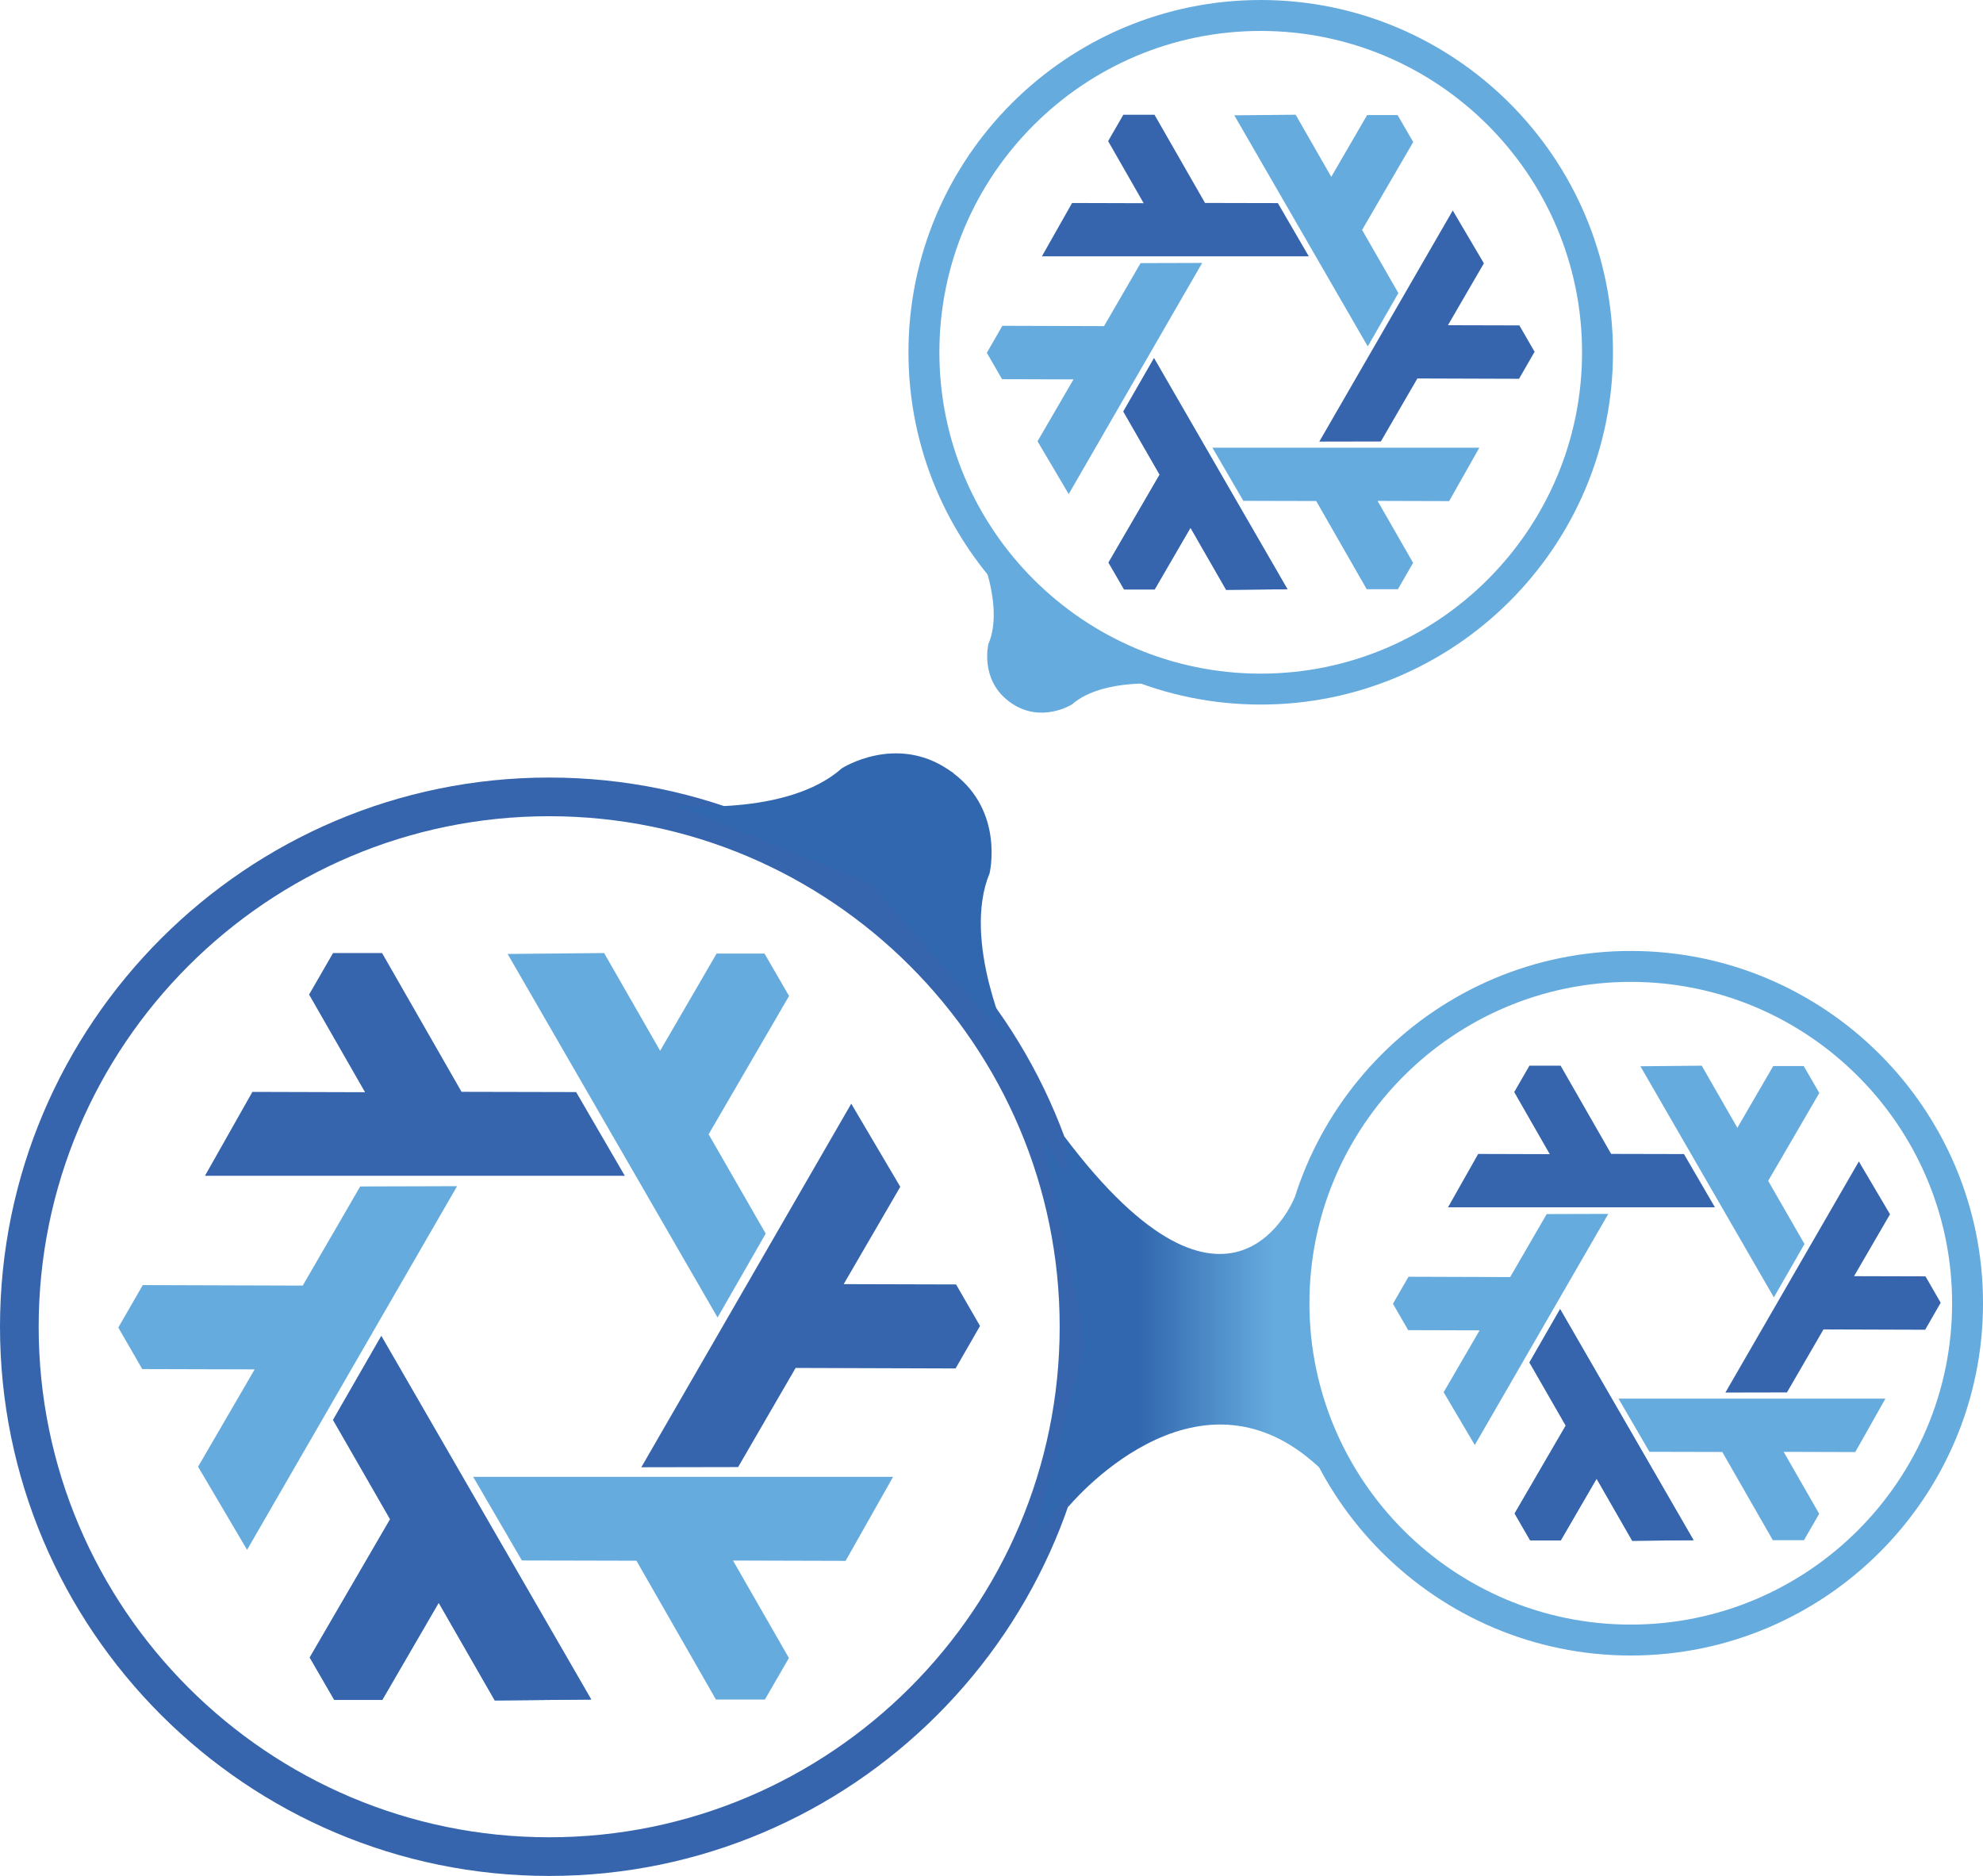
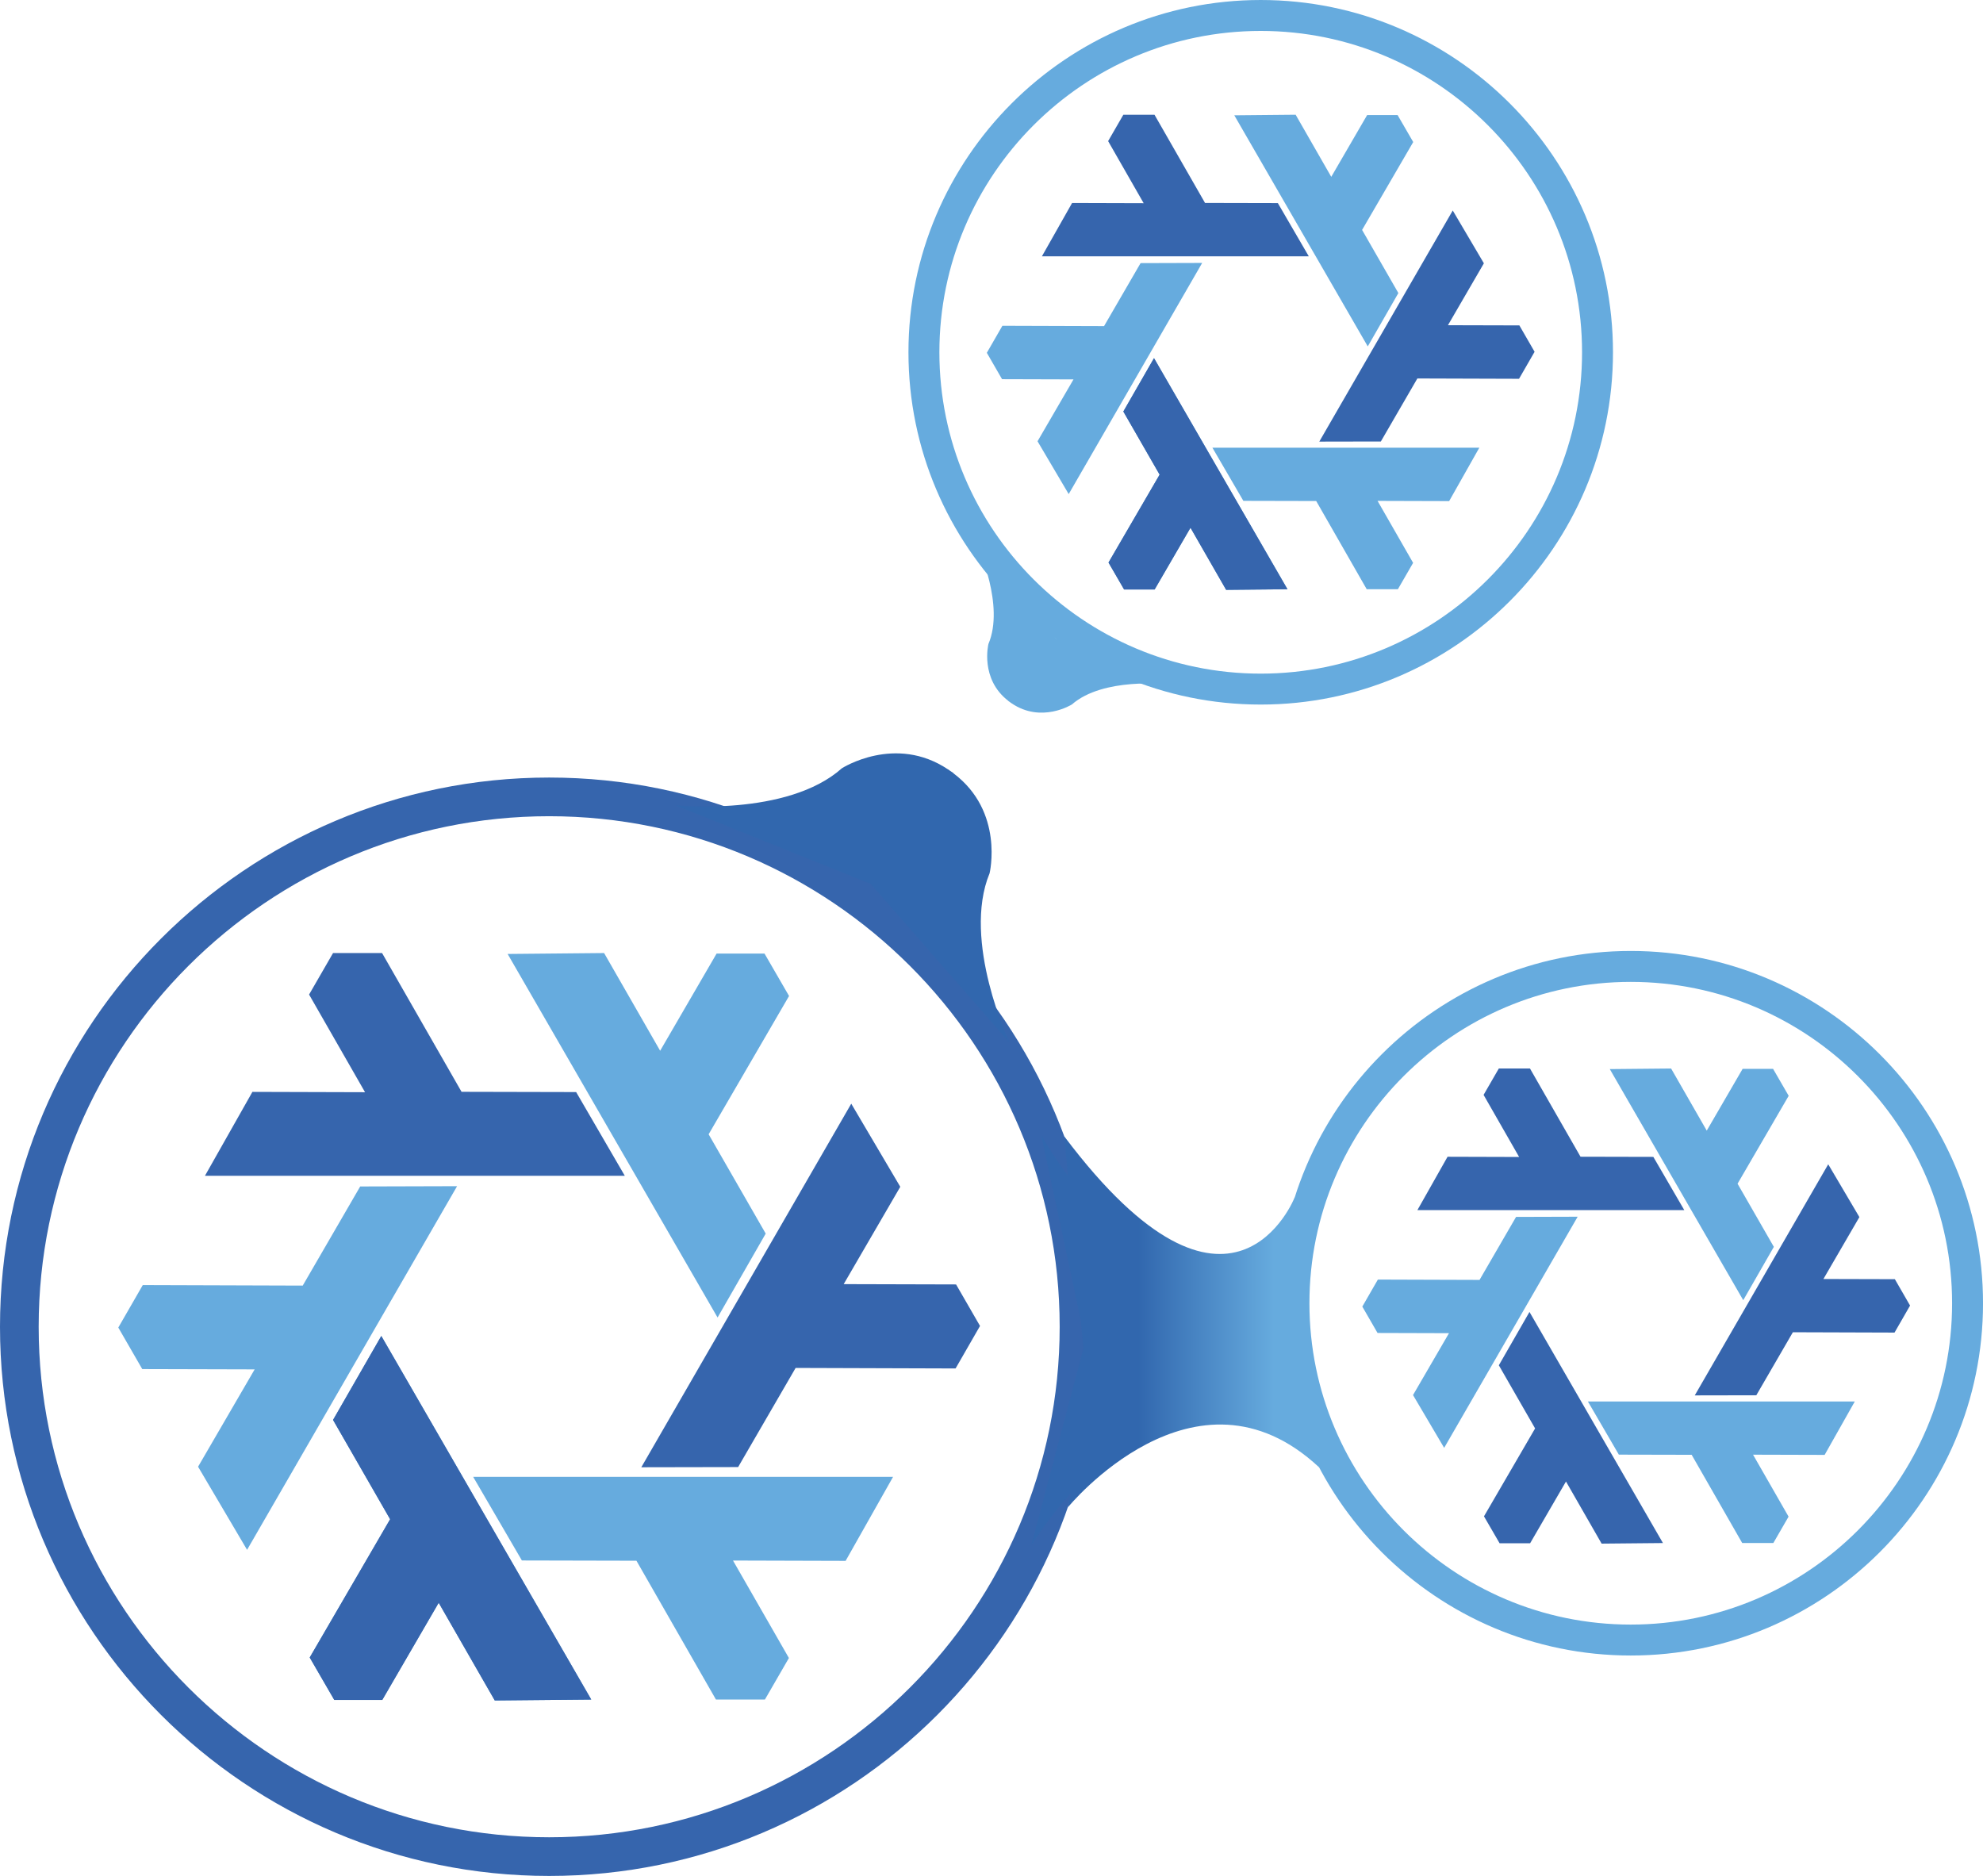
<svg xmlns="http://www.w3.org/2000/svg" width="29.993mm" height="28.373mm" viewBox="0 0 29.993 28.373" version="1.1" id="svg687">
  <defs id="defs681">
    <clipPath clipPathUnits="userSpaceOnUse" id="clipPath243">
      <path d="m 99.518,157.078 2.447,-4.258 -3.447,-5.928 1.053,-1.818 h 2.057 l 2.42,4.166 2.404,-4.189 4.136,0.039 -9.001,15.587 z" id="path241" />
    </clipPath>
    <clipPath clipPathUnits="userSpaceOnUse" id="clipPath253">
      <path d="M 0,313.233 H 500 V 0 H 0 Z" id="path251" />
    </clipPath>
    <clipPath clipPathUnits="userSpaceOnUse" id="clipPath289">
      <path d="m 133.401,200.311 1.556,-2.707 -2.192,-3.768 0.669,-1.156 h 1.309 l 1.538,2.648 1.528,-2.662 2.629,0.025 -5.722,9.907 z" id="path287" />
    </clipPath>
    <clipPath clipPathUnits="userSpaceOnUse" id="clipPath299">
      <path d="M 0,313.233 H 500 V 0 H 0 Z" id="path297" />
    </clipPath>
    <clipPath clipPathUnits="userSpaceOnUse" id="clipPath335">
      <path d="m 150.812,159.542 1.556,-2.707 -2.191,-3.769 0.668,-1.156 h 1.309 l 1.538,2.649 1.527,-2.662 2.63,0.024 -5.722,9.908 z" id="path333" />
    </clipPath>
    <clipPath clipPathUnits="userSpaceOnUse" id="clipPath345">
      <path d="M 0,313.233 H 500 V 0 H 0 Z" id="path343" />
    </clipPath>
    <linearGradient x1="0" y1="0" x2="1" y2="0" gradientUnits="userSpaceOnUse" gradientTransform="matrix(12.25616,0,0,-12.25616,129.4662,160.4999)" spreadMethod="pad" id="linearGradient409">
      <stop style="stop-opacity:1;stop-color:#3167ae" offset="0" id="stop399" />
      <stop style="stop-opacity:1;stop-color:#3167ae" offset="0.285" id="stop401" />
      <stop style="stop-opacity:1;stop-color:#3167ae" offset="0.29" id="stop403" />
      <stop style="stop-opacity:1;stop-color:#66abde" offset="0.822" id="stop405" />
      <stop style="stop-opacity:1;stop-color:#66abde" offset="1" id="stop407" />
    </linearGradient>
    <linearGradient x1="0" y1="0" x2="1" y2="0" gradientUnits="userSpaceOnUse" gradientTransform="matrix(10.92039,0,0,-10.92039,130.8722,161.2782)" spreadMethod="pad" id="linearGradient435">
      <stop style="stop-opacity:1;stop-color:#3167ae" offset="0" id="stop425" />
      <stop style="stop-opacity:1;stop-color:#3167ae" offset="0.285" id="stop427" />
      <stop style="stop-opacity:1;stop-color:#3167ae" offset="0.29" id="stop429" />
      <stop style="stop-opacity:1;stop-color:#66abde" offset="0.822" id="stop431" />
      <stop style="stop-opacity:1;stop-color:#66abde" offset="1" id="stop433" />
    </linearGradient>
  </defs>
  <g id="layer1" transform="translate(18.77643,-183.1173)">
    <g id="g229" transform="matrix(0.3527778,0,0,-0.3527778,-1.267577,202.0272)">
      <path d="m 0,0 c 0,0 3.731,-1.702 5.183,-0.314 v -6.343 c 0,0 -2.146,0.914 -5.079,-1.206 z" style="fill:#66abde;fill-opacity:1;fill-rule:nonzero;stroke:none" id="path231" />
    </g>
    <g id="g233" transform="matrix(0.3527778,0,0,-0.3527778,-10.47028,195.4621)">
      <path d="m 0,0 c -12.069,0 -21.887,-9.819 -21.887,-21.888 0,-12.068 9.818,-21.887 21.887,-21.887 12.069,0 21.888,9.819 21.888,21.887 C 21.888,-9.819 12.069,0 0,0 m 0,-45.433 c -12.982,0 -23.545,10.562 -23.545,23.545 0,12.983 10.563,23.546 23.545,23.546 12.983,0 23.545,-10.563 23.545,-23.546 0,-12.983 -10.562,-23.545 -23.545,-23.545" style="fill:#3665ad;fill-opacity:1;fill-rule:nonzero;stroke:none" id="path235" />
    </g>
    <g id="g237" transform="matrix(0.3527778,0,0,-0.3527778,-48.84675,260.0064)">
      <g id="g239" clip-path="url(#clipPath243)">
        <path d="m 98.518,160.677 h 12.07 v -15.626 h -12.07 z" style="fill:#4c88c7;fill-opacity:1;fill-rule:nonzero;stroke:none" id="path245" />
      </g>
    </g>
    <g id="g247" transform="matrix(0.3527778,0,0,-0.3527778,-48.84675,260.0064)">
      <g id="g249" clip-path="url(#clipPath253)">
        <g id="g255" transform="translate(104.8359,167.0988)">
          <path d="m 0,0 -9.004,-15.59 -2.101,3.563 2.426,4.173 -4.819,0.013 -1.027,1.78 1.049,1.821 6.858,-0.022 2.464,4.25 z" style="fill:#66abde;fill-opacity:1;fill-rule:evenodd;stroke:none" id="path257" />
        </g>
        <g id="g259" transform="translate(105.5254,154.6374)">
          <path d="m 0,0 h 18.003 l -2.035,-3.602 -4.828,0.014 2.397,-4.179 -1.028,-1.779 H 10.408 L 7,-3.596 2.088,-3.585 Z" style="fill:#66abde;fill-opacity:1;fill-rule:evenodd;stroke:none" id="path261" />
        </g>
        <g id="g263" transform="translate(116.0039,161.468)">
          <path d="m 0,0 -9.001,15.587 4.136,0.039 2.403,-4.189 2.42,4.166 H 2.013 L 3.065,13.785 -0.383,7.856 2.064,3.598 Z" style="fill:#66abde;fill-opacity:1;fill-rule:evenodd;stroke:none" id="path265" />
        </g>
        <g id="g267" transform="translate(101.5864,160.677)">
          <path d="m 0,0 9.001,-15.587 -4.136,-0.039 -2.404,4.188 -2.419,-4.166 h -2.058 l -1.053,1.819 3.448,5.928 -2.447,4.258 z" style="fill:#3665ad;fill-opacity:1;fill-rule:evenodd;stroke:none" id="path269" />
        </g>
        <g id="g271" transform="translate(112.0273,167.5437)">
          <path d="m 0,0 h -18.002 l 2.035,3.598 4.829,-0.014 -2.399,4.187 1.028,1.78 h 2.101 L -7,3.601 -2.087,3.59 Z" style="fill:#3665ad;fill-opacity:1;fill-rule:evenodd;stroke:none" id="path273" />
        </g>
        <g id="g275" transform="translate(112.7344,155.0486)">
          <path d="M 0,0 9.001,15.587 11.103,12.024 8.677,7.851 13.495,7.838 14.522,6.058 13.474,4.236 6.616,4.258 4.151,0.008 Z" style="fill:#3665ad;fill-opacity:1;fill-rule:evenodd;stroke:none" id="path277" />
        </g>
        <g id="g279" transform="translate(139.291,216.6272)">
          <path d="m 0,0 c -7.597,0 -13.777,-6.181 -13.777,-13.777 0,-7.597 6.18,-13.777 13.777,-13.777 7.597,0 13.777,6.18 13.777,13.777 C 13.777,-6.181 7.597,0 0,0 m 0,-28.88 c -8.328,0 -15.103,6.775 -15.103,15.103 0,8.328 6.775,15.103 15.103,15.103 8.328,0 15.103,-6.775 15.103,-15.103 C 15.103,-22.105 8.328,-28.88 0,-28.88" style="fill:#66abde;fill-opacity:1;fill-rule:nonzero;stroke:none" id="path281" />
        </g>
      </g>
    </g>
    <g id="g283" transform="matrix(0.3527778,0,0,-0.3527778,-48.84675,260.0064)">
      <g id="g285" clip-path="url(#clipPath289)">
        <path d="m 132.765,202.598 h 7.672 v -9.933 h -7.672 z" style="fill:#4c88c7;fill-opacity:1;fill-rule:nonzero;stroke:none" id="path291" />
      </g>
    </g>
    <g id="g293" transform="matrix(0.3527778,0,0,-0.3527778,-48.84675,260.0064)">
      <g id="g295" clip-path="url(#clipPath299)">
        <g id="g301" transform="translate(136.7812,206.6809)">
          <path d="m 0,0 -5.723,-9.91 -1.336,2.264 1.542,2.653 -3.063,0.009 -0.653,1.131 0.667,1.158 4.359,-0.014 1.566,2.701 z" style="fill:#66abde;fill-opacity:1;fill-rule:evenodd;stroke:none" id="path303" />
        </g>
        <g id="g305" transform="translate(137.2197,198.7595)">
          <path d="M 0,0 H 11.444 L 10.15,-2.29 7.081,-2.281 8.605,-4.937 7.952,-6.068 H 6.616 L 4.45,-2.286 1.327,-2.279 Z" style="fill:#66abde;fill-opacity:1;fill-rule:evenodd;stroke:none" id="path307" />
        </g>
        <g id="g309" transform="translate(143.8804,203.1018)">
          <path d="m 0,0 -5.722,9.908 2.63,0.025 1.527,-2.663 1.538,2.648 H 1.279 L 1.949,8.762 -0.243,4.994 1.312,2.287 Z" style="fill:#66abde;fill-opacity:1;fill-rule:evenodd;stroke:none" id="path311" />
        </g>
        <g id="g313" transform="translate(134.7158,202.5984)">
          <path d="M 0,0 5.722,-9.908 3.093,-9.933 1.564,-7.27 0.026,-9.918 h -1.308 l -0.669,1.155 2.192,3.769 -1.556,2.707 z" style="fill:#3665ad;fill-opacity:1;fill-rule:evenodd;stroke:none" id="path315" />
        </g>
        <g id="g317" transform="translate(141.3525,206.9636)">
          <path d="m 0,0 h -11.443 l 1.294,2.287 3.069,-0.009 -1.524,2.662 0.653,1.131 h 1.335 l 2.167,-3.782 3.122,-0.007 z" style="fill:#3665ad;fill-opacity:1;fill-rule:evenodd;stroke:none" id="path319" />
        </g>
        <g id="g321" transform="translate(141.8022,199.0207)">
          <path d="M 0,0 5.722,9.908 7.057,7.644 5.516,4.99 8.578,4.982 9.231,3.851 8.564,2.693 4.205,2.707 2.639,0.005 Z" style="fill:#3665ad;fill-opacity:1;fill-rule:evenodd;stroke:none" id="path323" />
        </g>
        <g id="g325" transform="translate(155.1562,175.8576)">
          <path d="m 0,0 c -7.597,0 -13.777,-6.181 -13.777,-13.777 0,-7.597 6.18,-13.777 13.777,-13.777 7.597,0 13.777,6.18 13.777,13.777 C 13.777,-6.181 7.597,0 0,0 m 0,-28.88 c -8.328,0 -15.103,6.775 -15.103,15.103 0,8.328 6.775,15.103 15.103,15.103 8.328,0 15.103,-6.775 15.103,-15.103 C 15.103,-22.105 8.328,-28.88 0,-28.88" style="fill:#66abde;fill-opacity:1;fill-rule:nonzero;stroke:none" id="path327" />
        </g>
      </g>
    </g>
-     <g id="g329" transform="matrix(0.3527778,0,0,-0.3527778,-48.84675,260.0064)">
-       <g id="g331" clip-path="url(#clipPath335)">
-         <path d="m 150.176,161.829 h 7.673 v -9.933 h -7.673 z" style="fill:#4c88c7;fill-opacity:1;fill-rule:nonzero;stroke:none" id="path337" />
-       </g>
-     </g>
    <g id="g339" transform="matrix(0.3527778,0,0,-0.3527778,-48.84675,260.0064)">
      <g id="g341" clip-path="url(#clipPath345)">
-         <g id="g347" transform="translate(154.1929,165.9113)">
+         <g id="g347" transform="translate(152.8799,165.7899)">
          <path d="m 0,0 -5.724,-9.91 -1.335,2.264 1.542,2.653 -3.063,0.009 -0.653,1.131 0.667,1.158 4.359,-0.014 1.566,2.701 z" style="fill:#66abde;fill-opacity:1;fill-rule:evenodd;stroke:none" id="path349" />
        </g>
-         <g id="g351" transform="translate(154.6313,157.99)">
+         <g id="g351" transform="translate(153.3183,157.8686)">
          <path d="M 0,0 H 11.443 L 10.15,-2.29 7.081,-2.281 8.604,-4.937 7.951,-6.068 H 6.616 l -2.167,3.782 -3.122,0.007 z" style="fill:#66abde;fill-opacity:1;fill-rule:evenodd;stroke:none" id="path353" />
        </g>
-         <g id="g355" transform="translate(161.292,162.3322)">
+         <g id="g355" transform="translate(159.979,162.2108)">
          <path d="m 0,0 -5.722,9.908 2.629,0.025 1.528,-2.663 1.538,2.648 H 1.279 L 1.948,8.762 -0.244,4.994 1.312,2.287 Z" style="fill:#66abde;fill-opacity:1;fill-rule:evenodd;stroke:none" id="path357" />
        </g>
-         <g id="g359" transform="translate(152.127,161.8288)">
+         <g id="g359" transform="translate(150.814,161.7074)">
          <path d="M 0,0 5.722,-9.908 3.093,-9.933 1.565,-7.27 0.027,-9.918 h -1.308 l -0.67,1.155 2.192,3.769 -1.555,2.707 z" style="fill:#3665ad;fill-opacity:1;fill-rule:evenodd;stroke:none" id="path361" />
        </g>
        <g id="g363" transform="translate(158.7642,166.1941)">
-           <path d="m 0,0 h -11.443 l 1.293,2.287 3.069,-0.009 -1.524,2.662 0.653,1.131 h 1.336 l 2.167,-3.782 3.122,-0.007 z" style="fill:#3665ad;fill-opacity:1;fill-rule:evenodd;stroke:none" id="path365" />
+           <path d="M -1.313,-0.121 H -12.756 l 1.293,2.287 3.069,-0.009 -1.524,2.662 0.653,1.131 h 1.336 l 2.167,-3.782 3.122,-0.007 z" style="fill:#3665ad;fill-opacity:1;fill-rule:evenodd;stroke:none" id="path365" />
        </g>
-         <g id="g367" transform="translate(159.2134,158.2512)">
+         <g id="g367" transform="translate(157.9004,158.1298)">
          <path d="M 0,0 5.722,9.908 7.058,7.644 5.516,4.99 8.579,4.982 9.231,3.851 8.565,2.693 4.206,2.707 2.639,0.005 Z" style="fill:#3665ad;fill-opacity:1;fill-rule:evenodd;stroke:none" id="path369" />
        </g>
        <g id="g371" transform="translate(126.1177,184.799)">
          <path d="M 0,0 0.005,0.007 C -0.047,0.046 -0.099,0.076 -0.151,0.112 -0.178,0.131 -0.2,0.151 -0.228,0.169 L -0.229,0.166 c -2.27,1.523 -4.556,0.05 -4.556,0.05 -2.348,-2.091 -7.135,-1.586 -7.135,-1.586 l 8.377,-3.372 0.036,0.049 -0.035,-0.053 5.944,-6.797 c 0,0 -2.054,4.353 -0.853,7.259 0,0 0.638,2.644 -1.549,4.284" style="fill:#3167ae;fill-opacity:1;fill-rule:nonzero;stroke:none" id="path373" />
        </g>
        <g id="g375" transform="translate(128.4746,187.9011)">
          <path d="M 0,0 -0.003,-0.003 C 0.026,-0.026 0.056,-0.043 0.085,-0.064 0.1,-0.075 0.113,-0.087 0.128,-0.097 l 0.001,0.002 C 1.412,-0.975 2.72,-0.15 2.72,-0.15 4.067,1.027 6.787,0.712 6.787,0.712 L 2.042,2.678 2.021,2.65 2.041,2.68 -1.301,6.579 c 0,0 1.144,-2.487 0.444,-4.133 0,0 -0.377,-1.501 0.857,-2.446" style="fill:#66abde;fill-opacity:1;fill-rule:nonzero;stroke:none" id="path377" />
        </g>
        <g id="g379" transform="translate(136.915,160.6052)">
          <path d="m 0,0 h -0.004 c 0,-0.038 0.005,-0.071 0.007,-0.107 0.001,-0.019 0,-0.036 0.001,-0.054 h 0.003 c 0.118,-1.55 1.58,-2.053 1.58,-2.053 1.761,-0.313 3.22,-2.631 3.22,-2.631 L 3.366,0.085 3.332,0.084 3.368,0.087 4.313,5.136 C 4.313,5.136 3.091,2.686 1.37,2.2 1.37,2.2 -0.037,1.554 0,0" style="fill:#66abde;fill-opacity:1;fill-rule:nonzero;stroke:none" id="path381" />
        </g>
        <g id="g383" transform="translate(137.6904,160.1672)">
          <path d="m 0,0 h 0.008 c 0.004,0.065 -0.001,0.125 10e-4,0.188 0,0.033 0.004,0.062 0.004,0.095 H 0.009 C 0.002,3.016 -2.498,4.087 -2.498,4.087 -5.545,4.863 -7.804,9.114 -7.804,9.114 l 1.891,-8.83 0.06,-0.003 h -0.063 l -2.308,-8.73 c 0,0 2.459,4.139 5.539,4.769 0,0 2.549,0.951 2.685,3.68" style="fill:#3167ae;fill-opacity:1;fill-rule:nonzero;stroke:none" id="path385" />
        </g>
      </g>
    </g>
    <g id="g387" transform="matrix(0.3527778,0,0,-0.3527778,-48.84675,260.0064)">
      <g id="g389">
        <g id="g395">
          <g id="g397">
            <path d="m 131.777,160.451 0.061,-0.003 h -0.063 l -2.309,-8.73 c 0,0 2.46,4.139 5.54,4.769 v 0 c 0,0 0.582,0.22 1.204,0.745 v 0 c 1.824,0.896 3.187,0.657 3.659,0.522 v 0 c 1.086,-0.79 1.853,-1.994 1.853,-1.994 v 0 l -1.441,4.93 h -0.034 l 0.035,0.002 0.946,5.049 c 0,0 -0.449,-0.895 -1.183,-1.711 v 0 c -1.09,-1.029 -3.448,-0.338 -4.564,0.075 v 0 c -0.174,0.099 -0.288,0.15 -0.288,0.15 v 0 c -3.048,0.775 -5.307,5.026 -5.307,5.026 v 0 z" style="fill:url(#linearGradient409);stroke:none" id="path411" />
          </g>
        </g>
      </g>
    </g>
    <g id="g413" transform="matrix(0.3527778,0,0,-0.3527778,-48.84675,260.0064)">
      <g id="g415">
        <g id="g421">
          <g id="g423">
            <path d="m 131.917,157.596 -0.897,-4.269 c 0,0 5.451,6.682 10.772,1.721 v 0 l -1.036,11.591 c 0,0 -2.704,-6.957 -9.884,2.591 v 0 z" style="fill:url(#linearGradient435);stroke:none" id="path437" />
          </g>
        </g>
      </g>
    </g>
  </g>
</svg>
